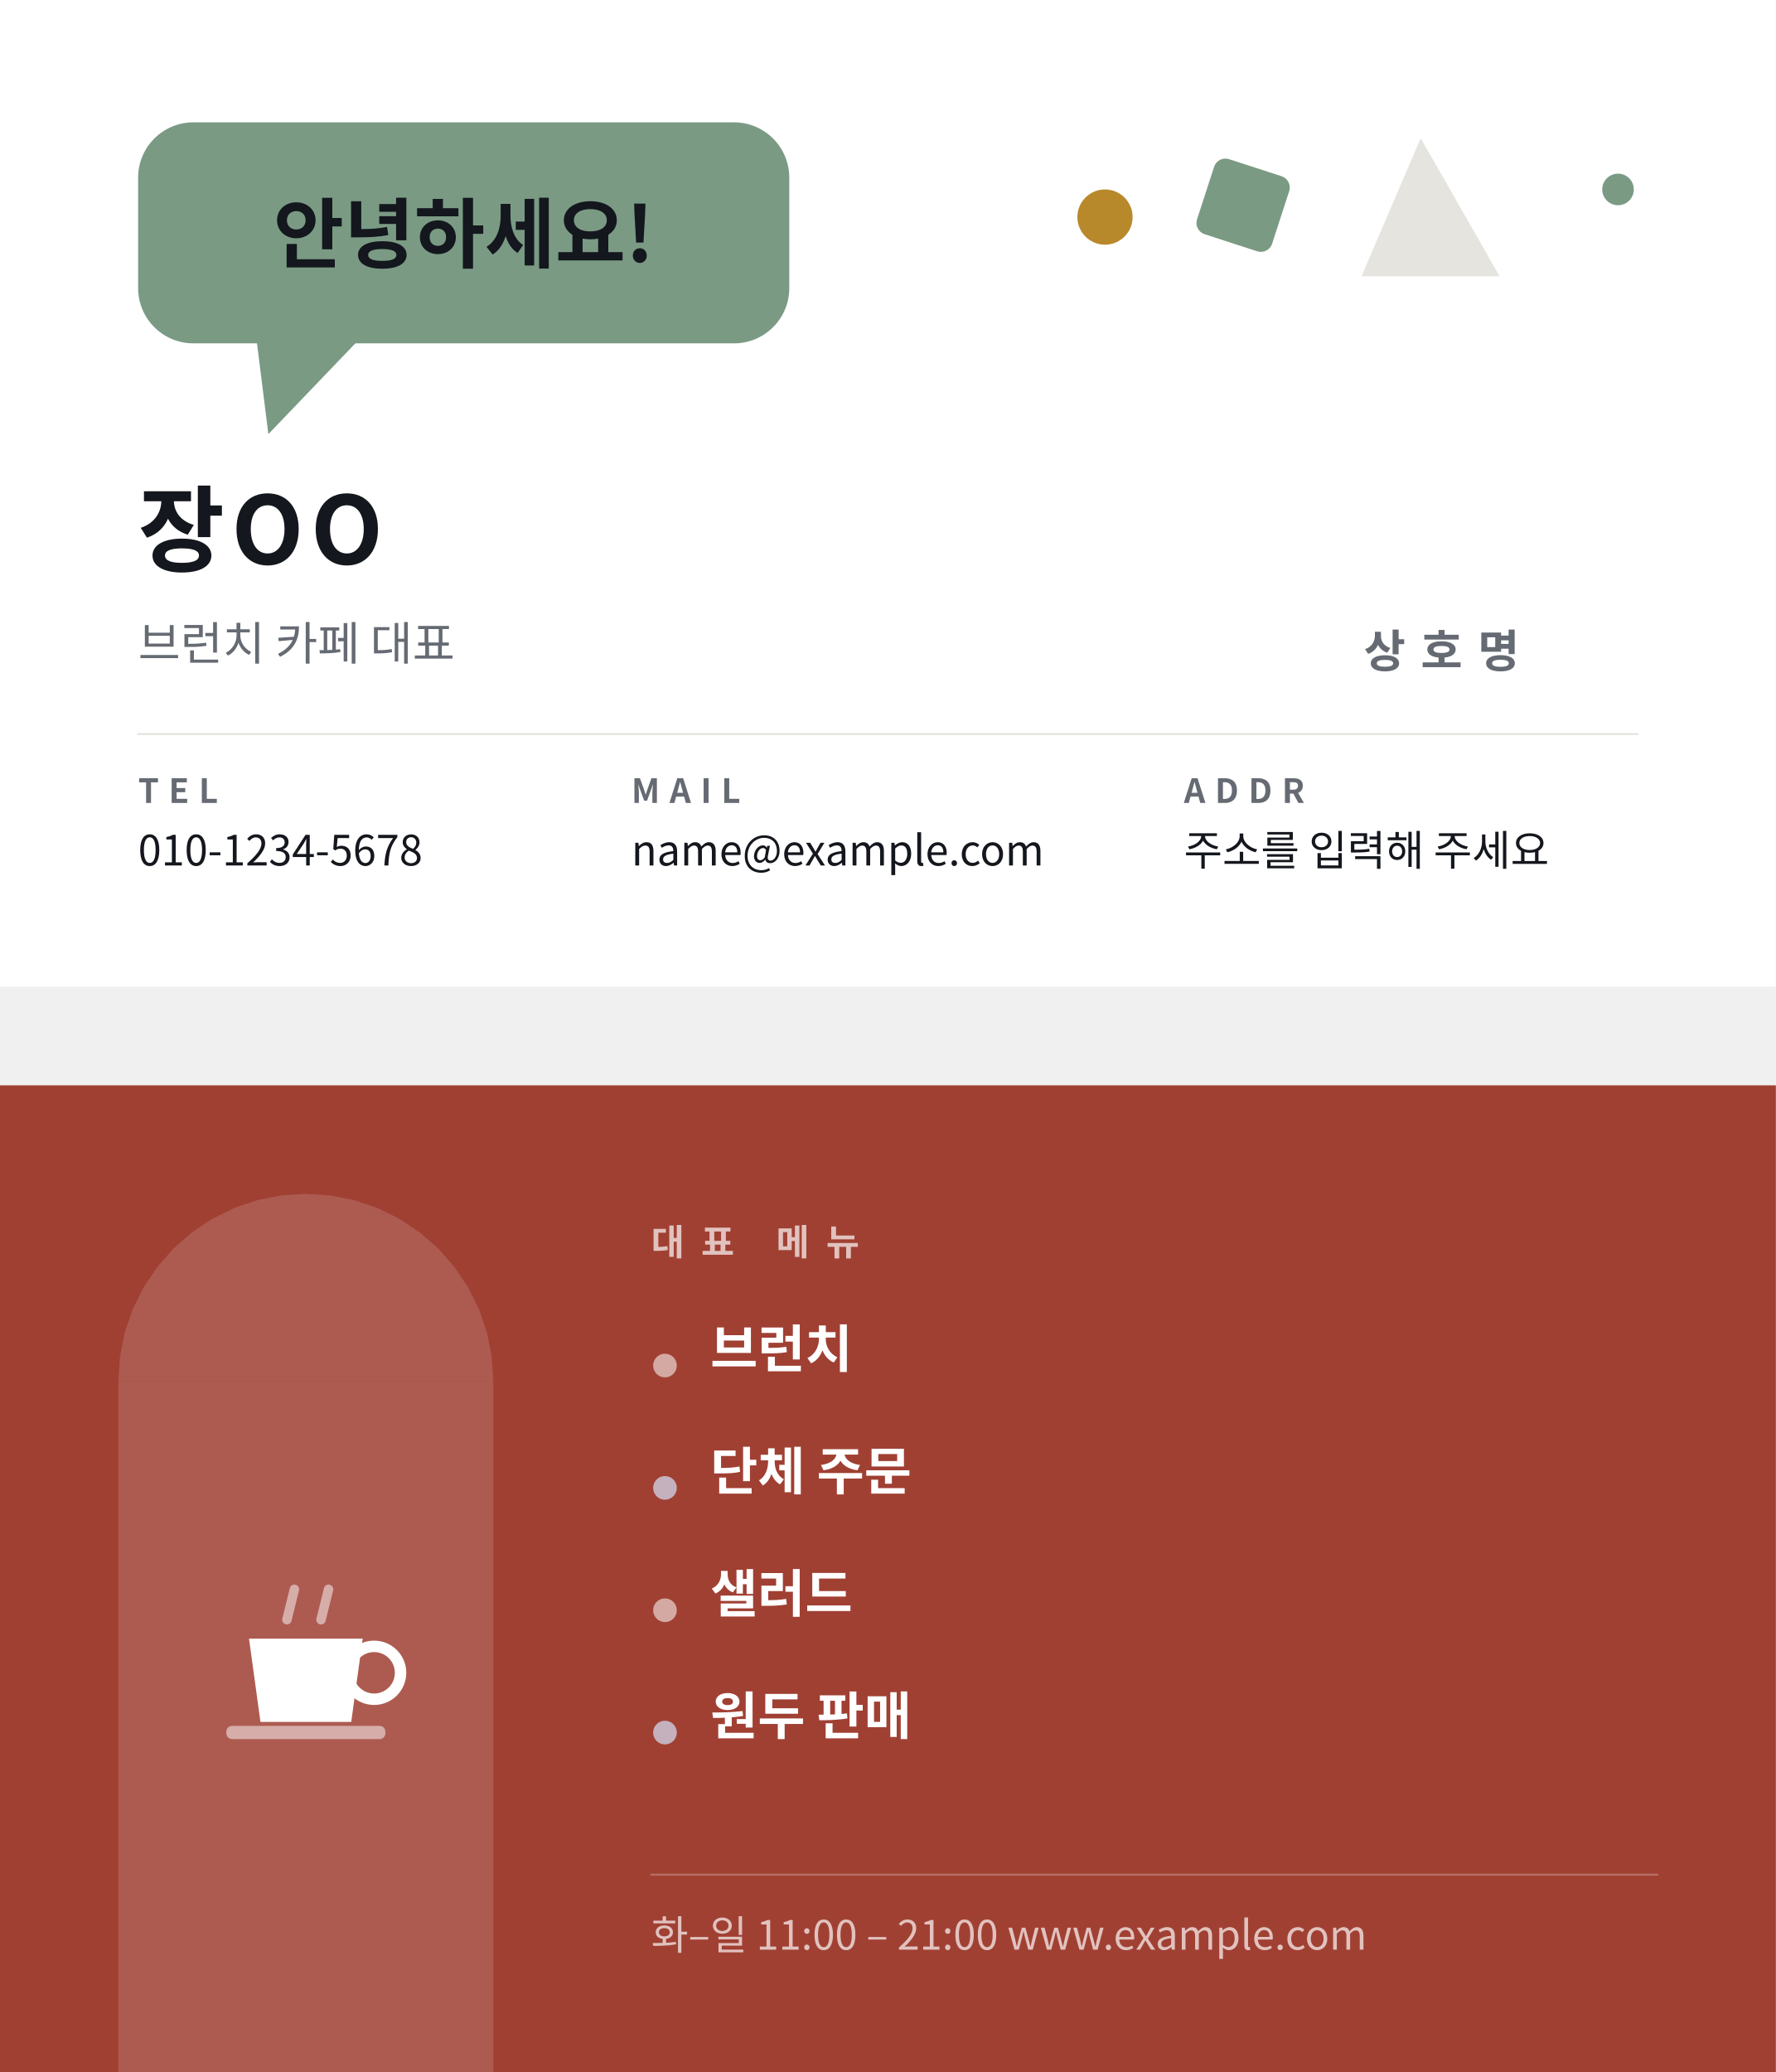
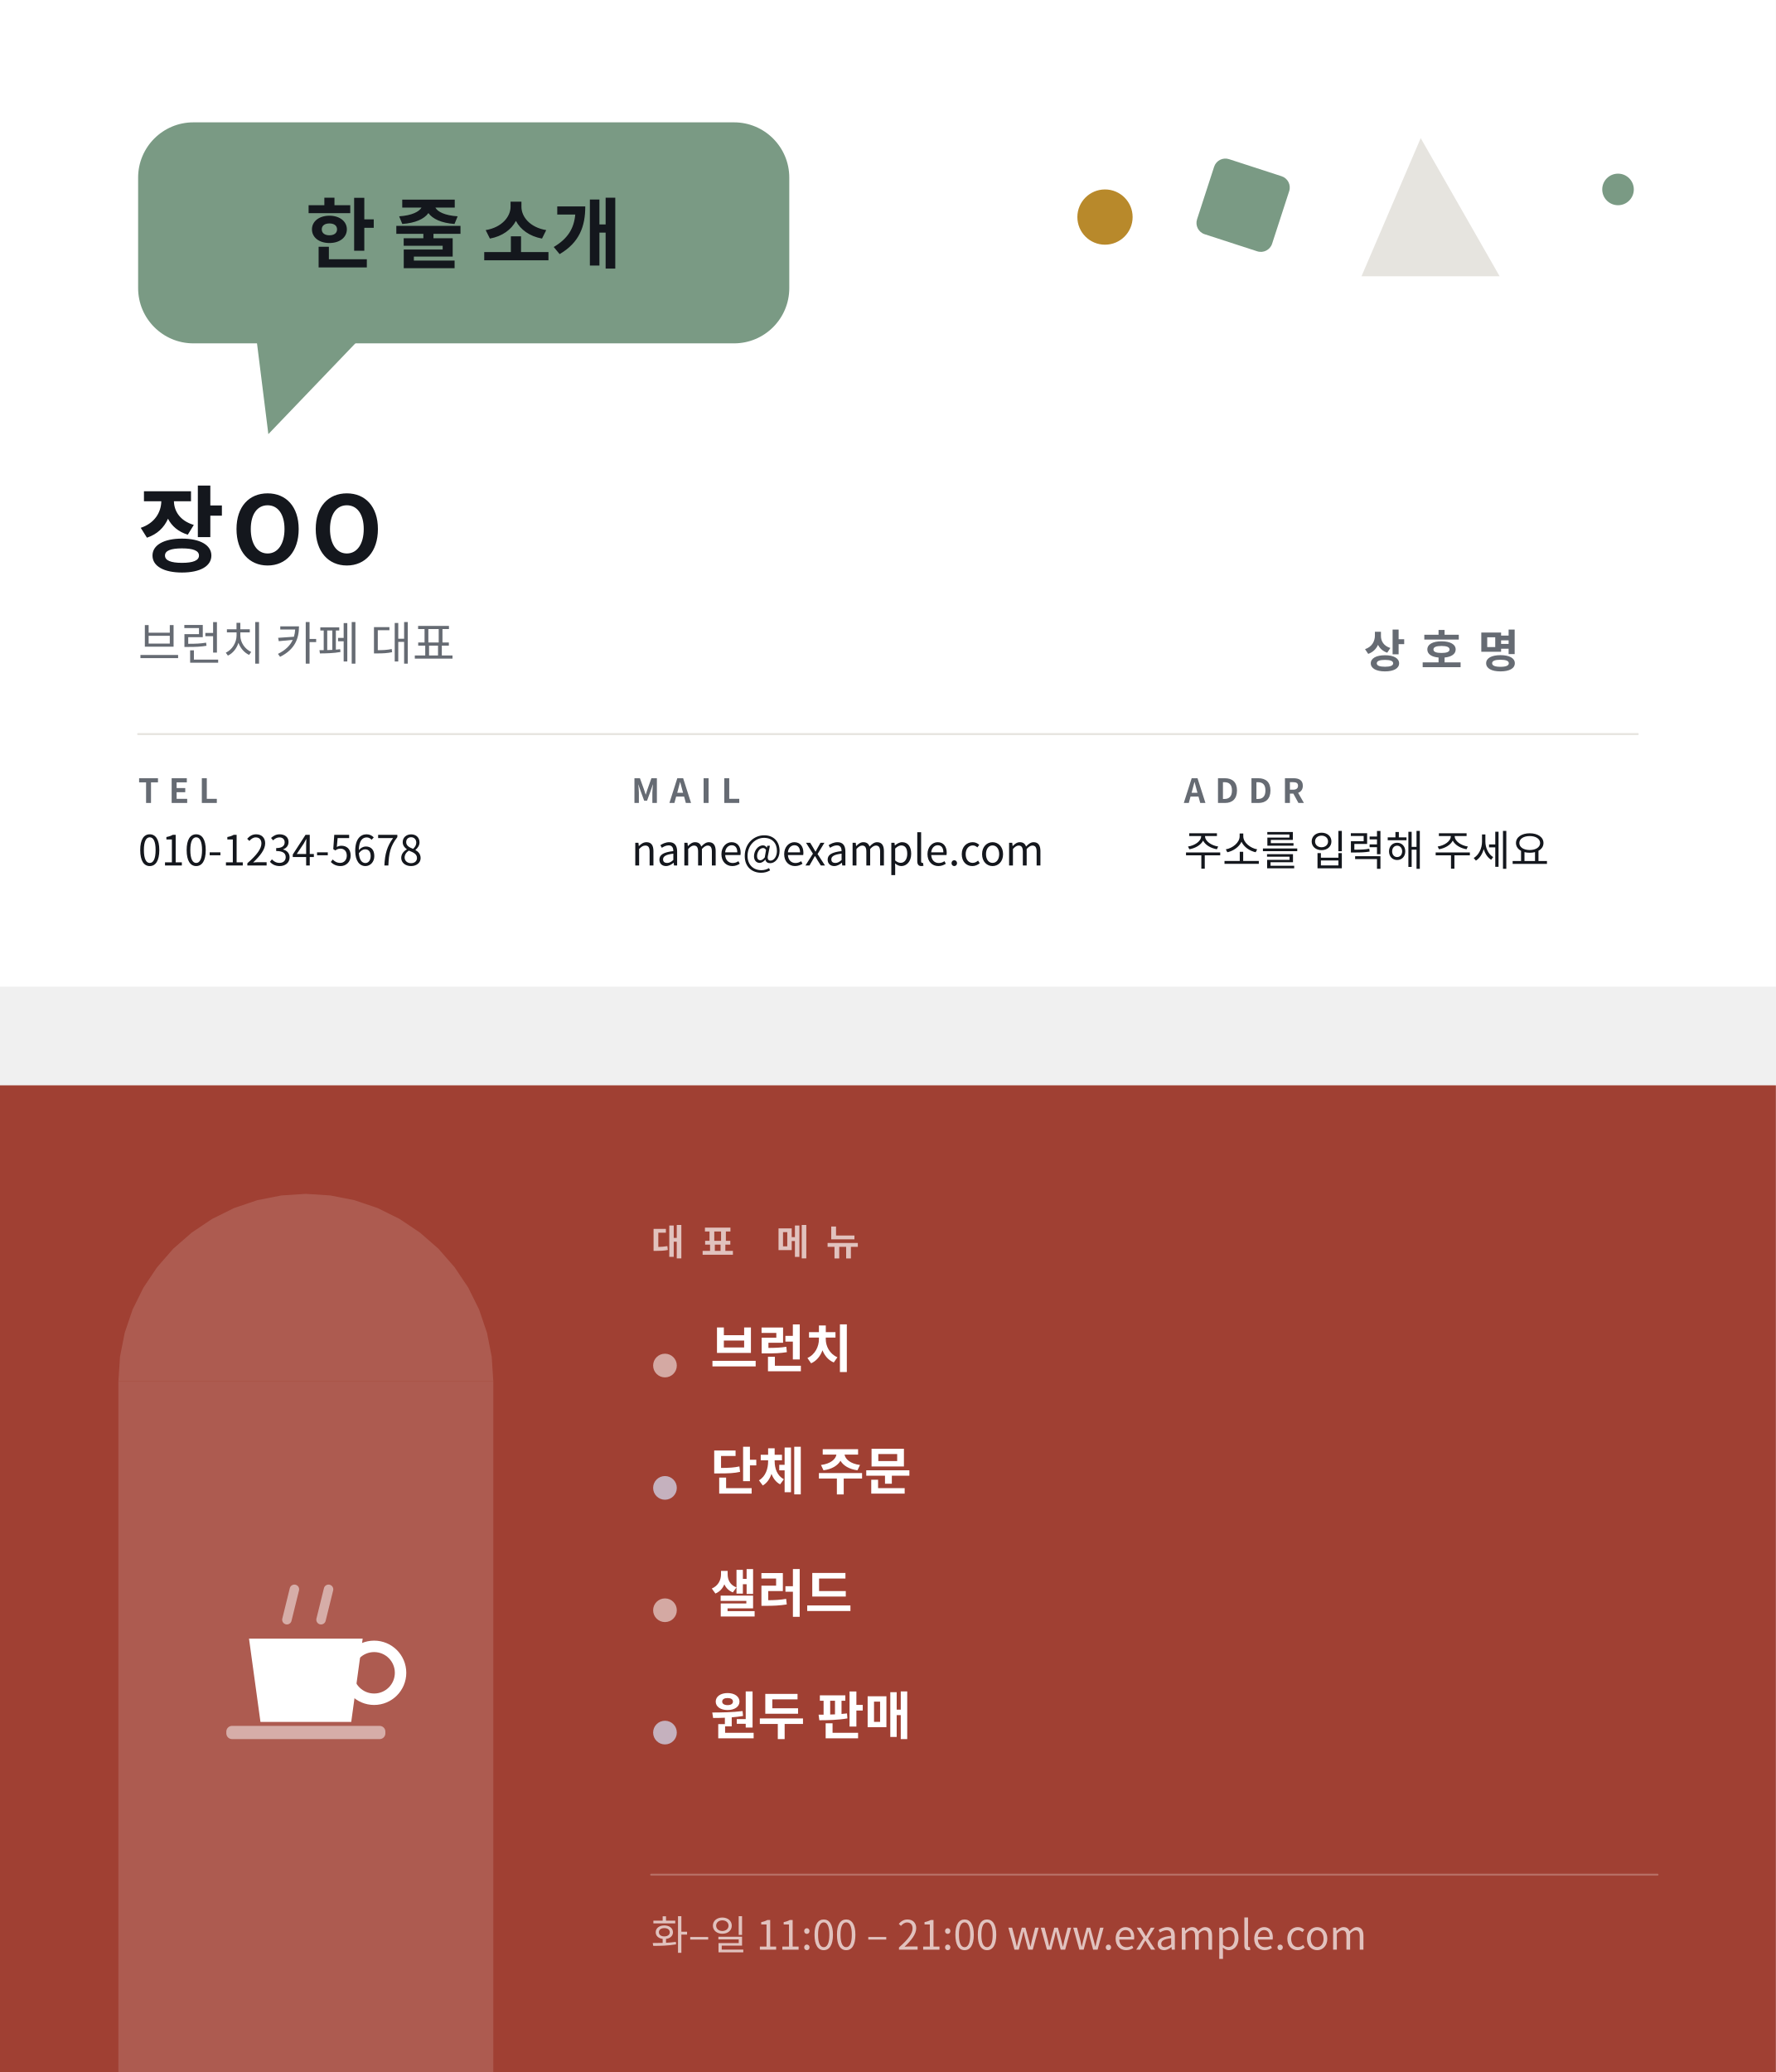
<svg xmlns="http://www.w3.org/2000/svg" width="90mm" height="105mm" viewBox="0 0 900 1050">
  <g id="front">
    <rect width="900" height="500" fill="#FFFFFF" />
    <rect x="70" y="62" width="330" height="112" rx="28" fill="#7A9A84" />
    <polygon points="130,172 182,172 136,220" fill="#7A9A84" />
    <text font-family="Pretendard,'Noto Sans KR','Noto Sans CJK KR','Malgun Gothic','Apple SD Gothic Neo',sans-serif" font-size="38.8" font-weight="700" fill="#14171D" text-anchor="middle">
-       <tspan x="235" y="132.7">안녕하세요!</tspan>
+       <tspan x="235" y="132.7">한 줄 소개</tspan>
    </text>
    <ellipse cx="560" cy="110" rx="14" ry="14" fill="#B8892B" />
    <rect x="610" y="84" width="40" height="40" rx="6" fill="#7A9A84" transform="rotate(18 630 104)" />
    <polygon points="720,70 760,140 690,140" fill="#E6E4DF" />
    <ellipse cx="820" cy="96" rx="8" ry="8" fill="#7A9A84" />
    <text font-family="Pretendard,'Noto Sans KR','Noto Sans CJK KR','Malgun Gothic','Apple SD Gothic Neo',sans-serif" font-size="47.6" font-weight="700" fill="#14171D" text-anchor="start" letter-spacing="3.5">
      <tspan x="70" y="285.9">장OO</tspan>
    </text>
    <text font-family="Pretendard,'Noto Sans KR','Noto Sans CJK KR','Malgun Gothic','Apple SD Gothic Neo',sans-serif" font-size="23.3" font-weight="400" fill="#666B73" text-anchor="start">
      <tspan x="70" y="334.5">브런치 카페 대표</tspan>
    </text>
    <text font-family="Pretendard,'Noto Sans KR','Noto Sans CJK KR','Malgun Gothic','Apple SD Gothic Neo',sans-serif" font-size="22.9" font-weight="700" fill="#666B73" text-anchor="end" letter-spacing="7.8">
      <tspan x="770" y="338.2">상호명</tspan>
    </text>
    <line x1="70" y1="372" x2="830" y2="372" stroke="#E6E4DF" stroke-width="1" stroke-linecap="round" />
    <text font-family="Pretendard,'Noto Sans KR','Noto Sans CJK KR','Malgun Gothic','Apple SD Gothic Neo',sans-serif" font-size="16.9" font-weight="700" fill="#666B73" text-anchor="start" letter-spacing="4.9">
      <tspan x="70" y="406.9">TEL</tspan>
    </text>
    <text font-family="Pretendard,'Noto Sans KR','Noto Sans CJK KR','Malgun Gothic','Apple SD Gothic Neo',sans-serif" font-size="21.2" font-weight="400" fill="#14171D" text-anchor="start">
      <tspan x="70" y="438.6">010-1234-5678</tspan>
    </text>
    <text font-family="Pretendard,'Noto Sans KR','Noto Sans CJK KR','Malgun Gothic','Apple SD Gothic Neo',sans-serif" font-size="16.9" font-weight="700" fill="#666B73" text-anchor="start" letter-spacing="4.9">
      <tspan x="320" y="406.9">MAIL</tspan>
    </text>
    <text font-family="Pretendard,'Noto Sans KR','Noto Sans CJK KR','Malgun Gothic','Apple SD Gothic Neo',sans-serif" font-size="21.2" font-weight="400" fill="#14171D" text-anchor="start">
      <tspan x="320" y="438.6">name@example.com</tspan>
    </text>
    <text font-family="Pretendard,'Noto Sans KR','Noto Sans CJK KR','Malgun Gothic','Apple SD Gothic Neo',sans-serif" font-size="16.9" font-weight="700" fill="#666B73" text-anchor="start" letter-spacing="4.9">
      <tspan x="600" y="406.9">ADDR</tspan>
    </text>
    <text font-family="Pretendard,'Noto Sans KR','Noto Sans CJK KR','Malgun Gothic','Apple SD Gothic Neo',sans-serif" font-size="21.2" font-weight="400" fill="#14171D" text-anchor="start">
      <tspan x="600" y="438.6">주소를 입력해 주세요</tspan>
    </text>
  </g>
  <g id="back" transform="translate(0 550)">
    <rect width="900" height="500" fill="#A04033" />
    <rect x="60" y="150" width="190" height="350" fill="#AD5B50" />
    <polygon points="60,150 60.8,137.6 63.2,125.4 67.2,113.6 72.7,102.5 79.6,92.2 87.8,82.8 97.2,74.6 107.5,67.7 118.6,62.2 130.4,58.2 142.6,55.8 155,55 167.4,55.8 179.6,58.2 191.4,62.2 202.5,67.7 212.8,74.6 222.2,82.8 230.4,92.2 237.3,102.5 242.8,113.6 246.8,125.4 249.2,137.6 250,150" fill="#AD5B50" />
    <polygon points="126.2,280.4 183.8,280.4 178,322.6 132,322.6" fill="#FFFFFF" />
    <ellipse cx="189.6" cy="297.7" rx="13.4" ry="13.4" fill="none" stroke="#FFFFFF" stroke-width="5.8" stroke-linejoin="round" />
    <rect x="114.7" y="324.6" width="80.6" height="6.7" rx="2.9" fill="#D6ADA8" />
    <line x1="145.4" y1="270.8" x2="149.2" y2="255.4" stroke="#D6ADA8" stroke-width="4.8" stroke-linecap="round" />
    <line x1="162.7" y1="270.8" x2="166.5" y2="255.4" stroke="#D6ADA8" stroke-width="4.8" stroke-linecap="round" />
    <text font-family="Pretendard,'Noto Sans KR','Noto Sans CJK KR','Malgun Gothic','Apple SD Gothic Neo',sans-serif" font-size="18.3" font-weight="700" fill="#E1C2BE" text-anchor="start" letter-spacing="8.5">
      <tspan x="330" y="86.1">대표 메뉴</tspan>
    </text>
    <ellipse cx="337" cy="142" rx="6" ry="6" fill="#D4A9A3" />
    <text font-family="Pretendard,'Noto Sans KR','Noto Sans CJK KR','Malgun Gothic','Apple SD Gothic Neo',sans-serif" font-size="26.1" font-weight="700" fill="#FFFFFF" text-anchor="start">
      <tspan x="360" y="143">브런치</tspan>
    </text>
    <ellipse cx="337" cy="204" rx="6" ry="6" fill="#C5B1BE" />
    <text font-family="Pretendard,'Noto Sans KR','Noto Sans CJK KR','Malgun Gothic','Apple SD Gothic Neo',sans-serif" font-size="26.1" font-weight="700" fill="#FFFFFF" text-anchor="start">
      <tspan x="360" y="205">단체 주문</tspan>
    </text>
    <ellipse cx="337" cy="266" rx="6" ry="6" fill="#D4A9A3" />
    <text font-family="Pretendard,'Noto Sans KR','Noto Sans CJK KR','Malgun Gothic','Apple SD Gothic Neo',sans-serif" font-size="26.1" font-weight="700" fill="#FFFFFF" text-anchor="start">
      <tspan x="360" y="267">샐러드</tspan>
    </text>
    <ellipse cx="337" cy="328" rx="6" ry="6" fill="#C5B1BE" />
    <text font-family="Pretendard,'Noto Sans KR','Noto Sans CJK KR','Malgun Gothic','Apple SD Gothic Neo',sans-serif" font-size="26.1" font-weight="700" fill="#FFFFFF" text-anchor="start">
      <tspan x="360" y="329">원두 판매</tspan>
    </text>
    <line x1="330" y1="400" x2="840" y2="400" stroke="#B76E64" stroke-width="1" stroke-linecap="round" />
    <text font-family="Pretendard,'Noto Sans KR','Noto Sans CJK KR','Malgun Gothic','Apple SD Gothic Neo',sans-serif" font-size="20.5" font-weight="400" fill="#E1C2BE" text-anchor="start">
      <tspan x="330" y="438">화–일 11:00 – 21:00     www.example.com</tspan>
    </text>
  </g>
</svg>
